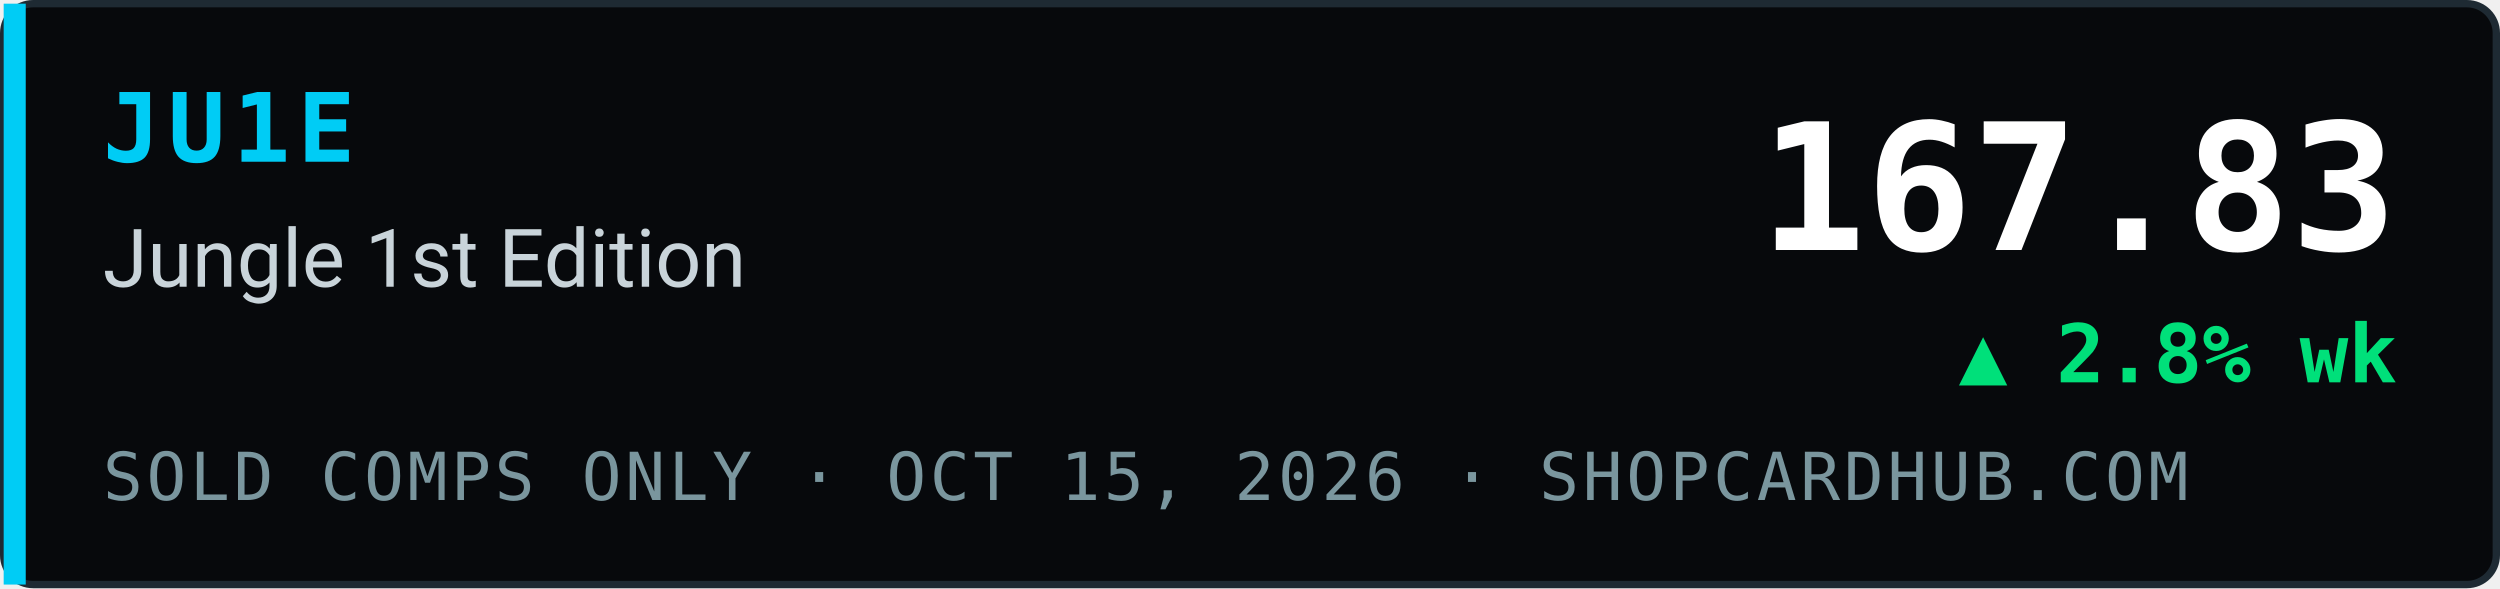
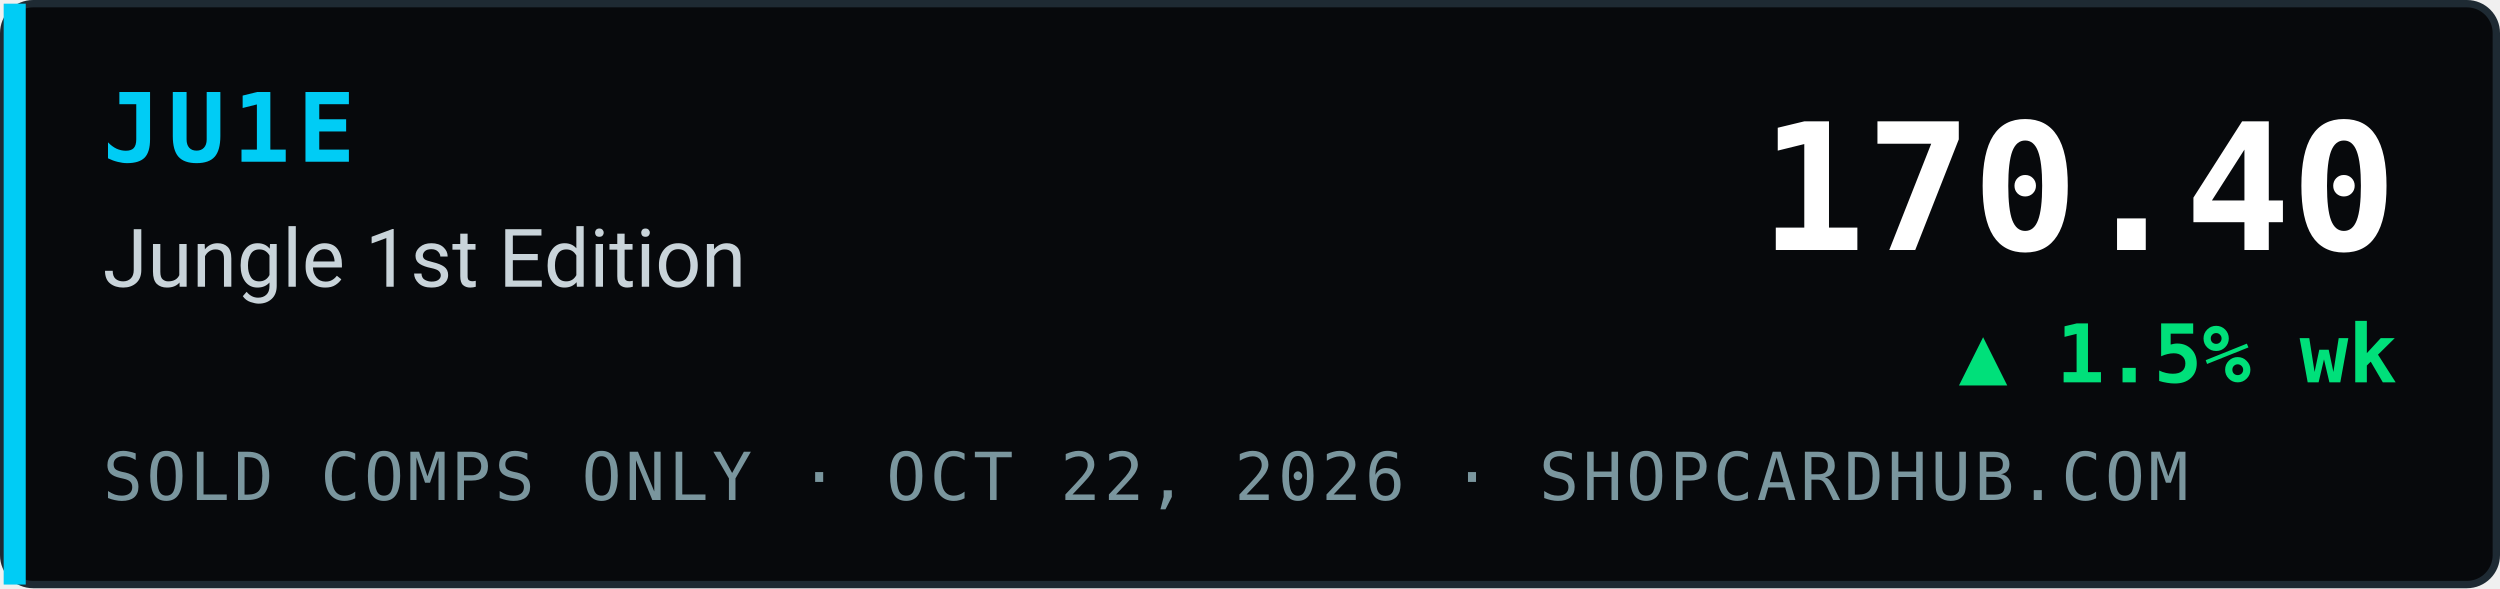
- <svg xmlns="http://www.w3.org/2000/svg" width="340" height="80" viewBox="0 0 340 80" role="img" aria-label="JU1E Jungle 1st Edition index 167.83, ▲ 2.8% wk, sold comps only, ShopCardHub">
+ <svg xmlns="http://www.w3.org/2000/svg" width="340" height="80" viewBox="0 0 340 80" role="img" aria-label="JU1E Jungle 1st Edition index 170.40, ▲ 1.5% wk, sold comps only, ShopCardHub">
  <rect x="0.5" y="0.5" width="339" height="79" rx="4" fill="#07090c" stroke="#1e2a33" />
  <rect x="0.5" y="0.5" width="3" height="79" fill="#00ccf5" />
  <text x="14" y="22" font-family="ui-monospace,SFMono-Regular,Menlo,Consolas,monospace" font-size="13" font-weight="700" fill="#00ccf5" letter-spacing="1">JU1E</text>
  <text x="14" y="39" font-family="system-ui,-apple-system,Segoe UI,Roboto,Helvetica,Arial,sans-serif" font-size="11" fill="#c9d4da">Jungle 1st Edition</text>
-   <text x="14" y="68" font-family="ui-monospace,SFMono-Regular,Menlo,Consolas,monospace" font-size="9" fill="#7a969e" letter-spacing="0.5">SOLD COMPS ONLY · OCT 15, 2026 · SHOPCARDHUB.COM</text>
-   <text x="326" y="34" text-anchor="end" font-family="ui-monospace,SFMono-Regular,Menlo,Consolas,monospace" font-size="24" font-weight="700" fill="#ffffff">167.83</text>
-   <text x="326" y="52" text-anchor="end" font-family="ui-monospace,SFMono-Regular,Menlo,Consolas,monospace" font-size="11" font-weight="700" fill="#00e07a">▲ 2.8% wk</text>
+   <text x="14" y="68" font-family="ui-monospace,SFMono-Regular,Menlo,Consolas,monospace" font-size="9" fill="#7a969e" letter-spacing="0.5">SOLD COMPS ONLY · OCT 22, 2026 · SHOPCARDHUB.COM</text>
+   <text x="326" y="34" text-anchor="end" font-family="ui-monospace,SFMono-Regular,Menlo,Consolas,monospace" font-size="24" font-weight="700" fill="#ffffff">170.40</text>
+   <text x="326" y="52" text-anchor="end" font-family="ui-monospace,SFMono-Regular,Menlo,Consolas,monospace" font-size="11" font-weight="700" fill="#00e07a">▲ 1.5% wk</text>
</svg>
